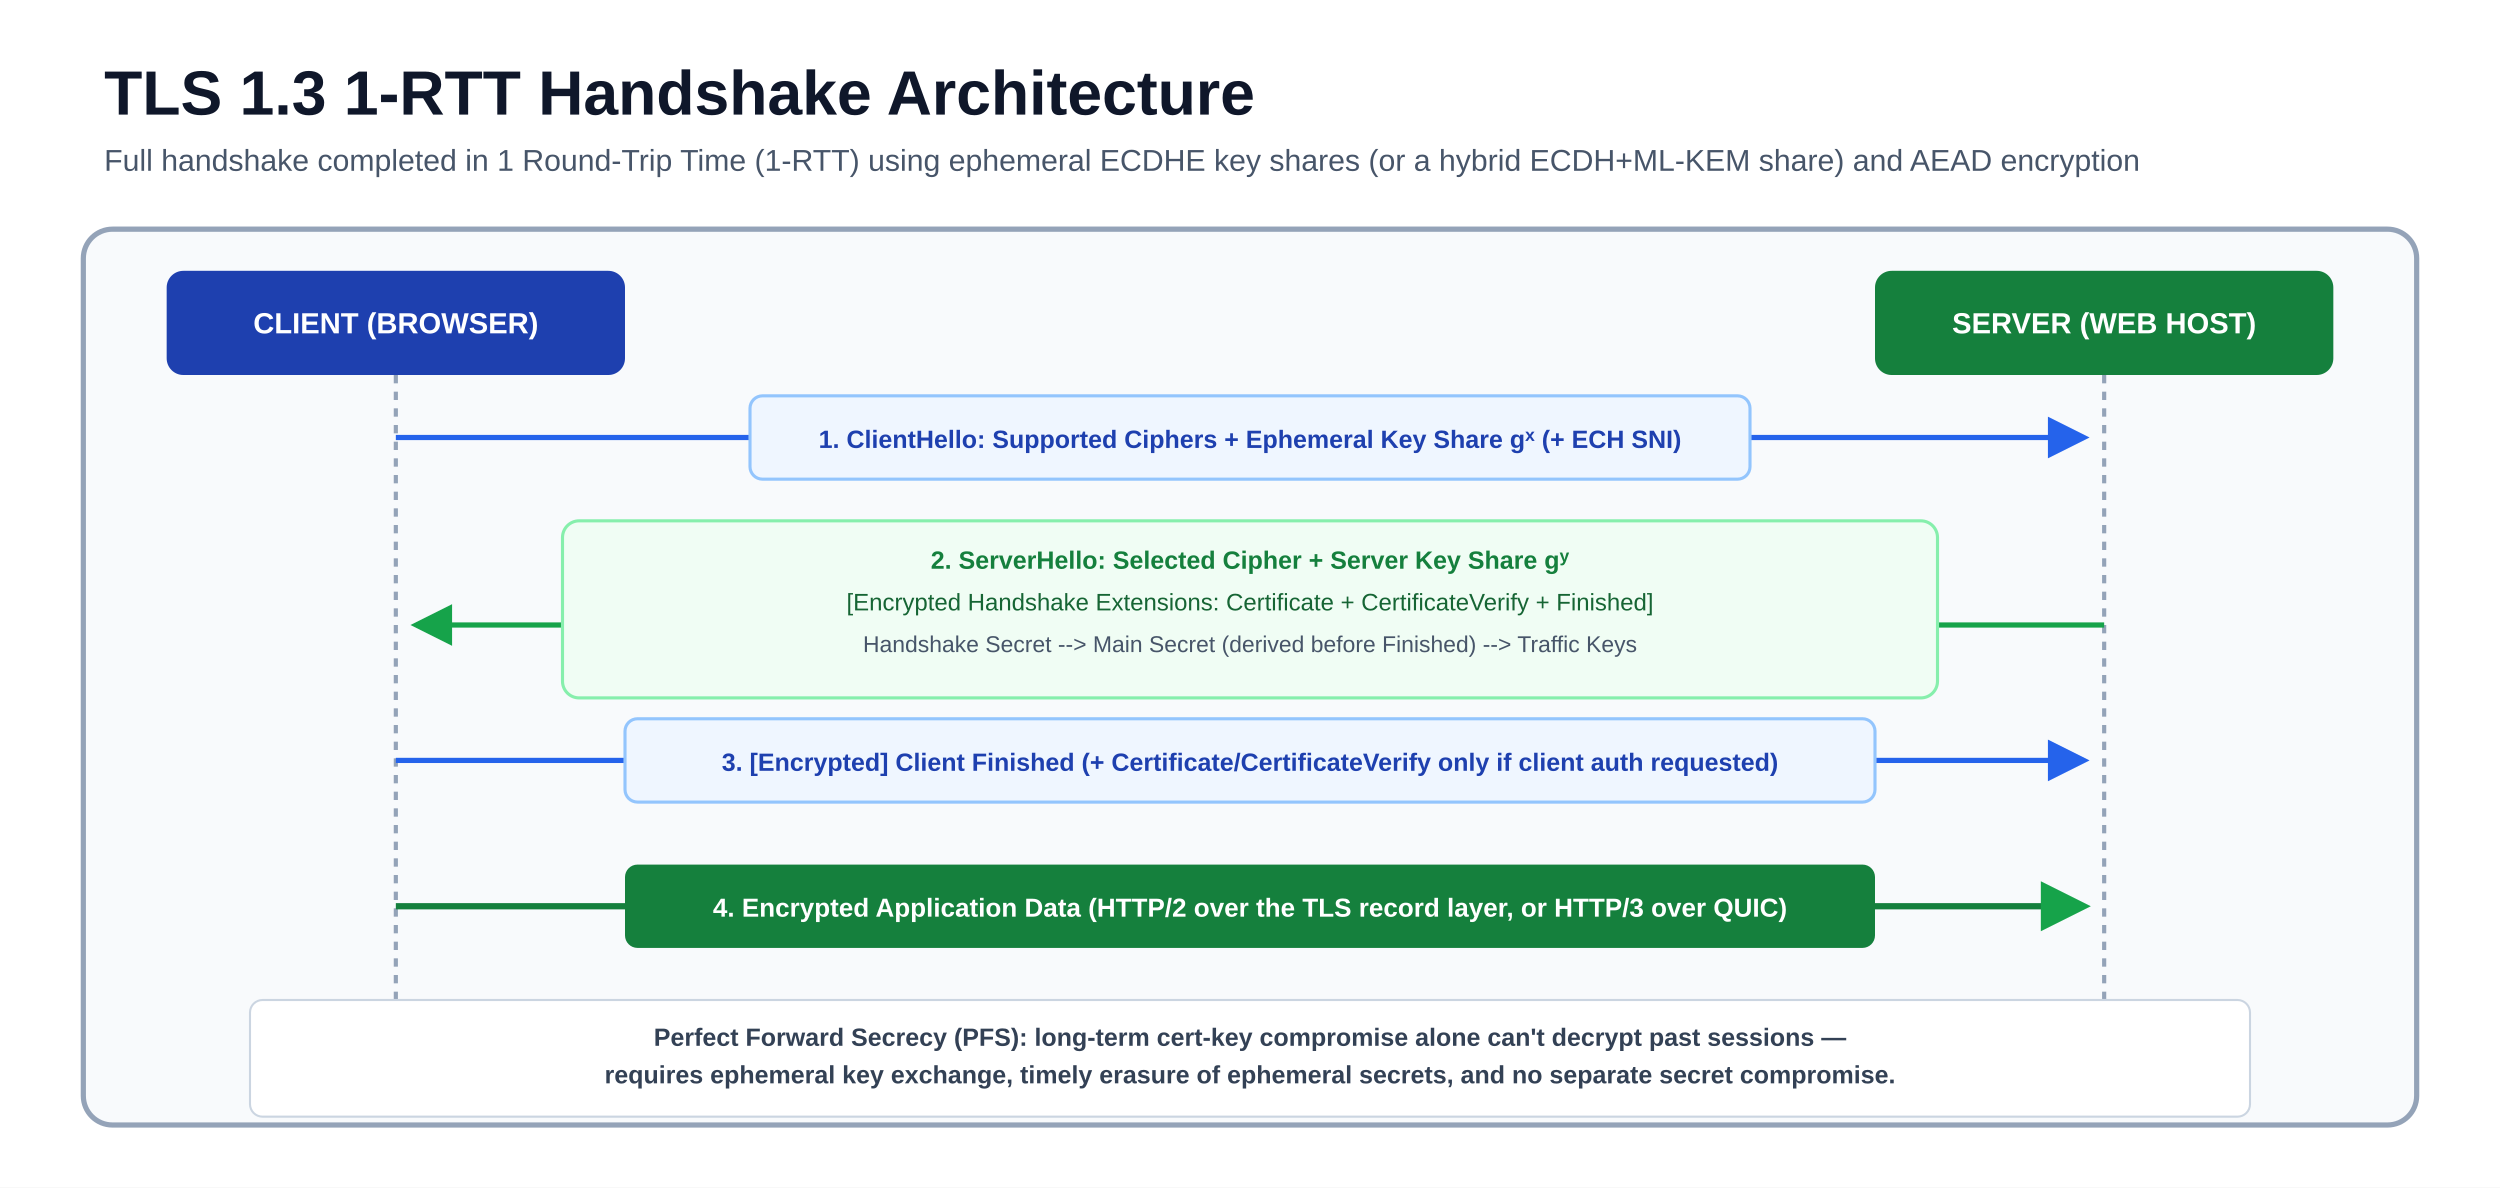
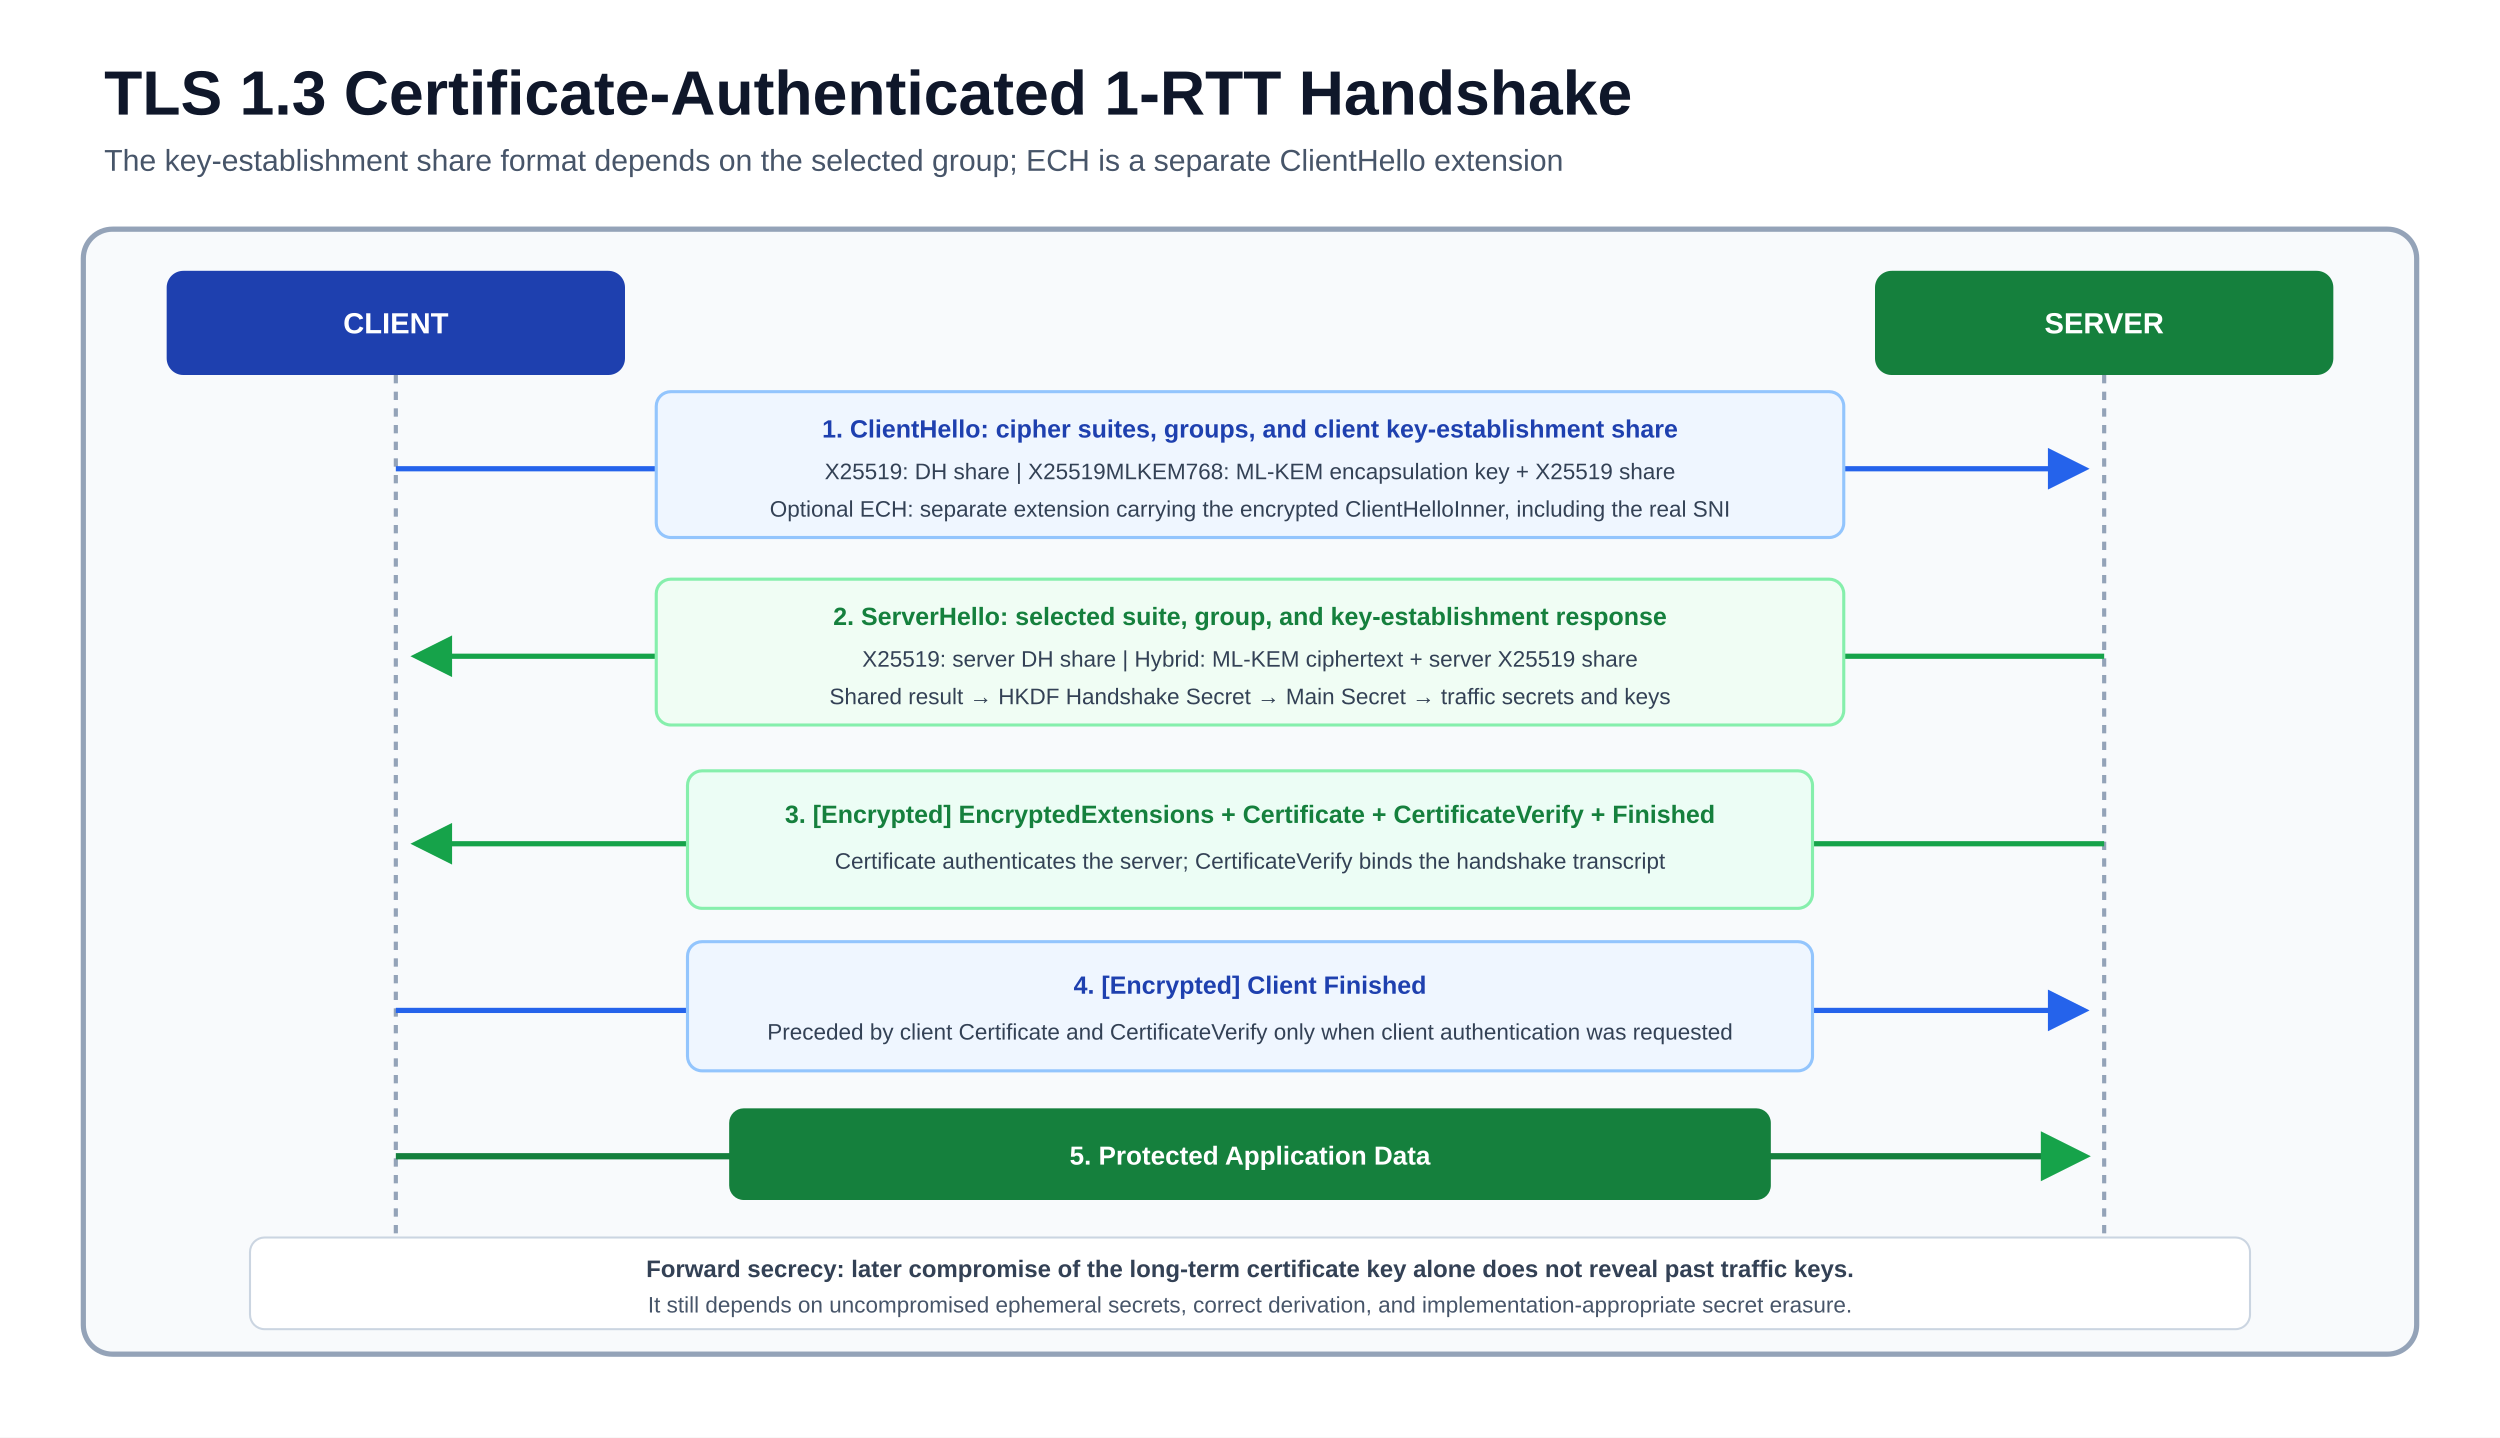
- <svg xmlns="http://www.w3.org/2000/svg" viewBox="0 0 1200 570" font-family="-apple-system, BlinkMacSystemFont, 'Segoe UI', Arial, sans-serif">
-   <rect width="1200" height="570" fill="#ffffff" />
+ <svg xmlns="http://www.w3.org/2000/svg" viewBox="0 0 1200 690" font-family="-apple-system, BlinkMacSystemFont, 'Segoe UI', Arial, sans-serif" role="img" aria-labelledby="tls-title tls-desc">
+   <rect width="1200" height="690" fill="#ffffff" />
  <defs>
    <marker id="arrow-blue" viewBox="0 0 10 10" refX="8.5" refY="5" markerWidth="8" markerHeight="8" orient="auto">
      <path d="M0 0 L10 5 L0 10Z" fill="#2563eb" />
    </marker>
    <marker id="arrow-green" viewBox="0 0 10 10" refX="8.5" refY="5" markerWidth="8" markerHeight="8" orient="auto">
      <path d="M0 0 L10 5 L0 10Z" fill="#16a34a" />
    </marker>
  </defs>
-   <text x="50" y="55" font-size="30" font-weight="850" fill="#0f172a">TLS 1.3 1-RTT Handshake Architecture</text>
-   <text x="50" y="82" font-size="14.5" fill="#475569">Full handshake completed in 1 Round-Trip Time (1-RTT) using ephemeral ECDHE key shares (or a hybrid ECDH+ML-KEM share) and AEAD encryption</text>
-   <rect x="40" y="110" width="1120" height="430" rx="14" fill="#f8fafc" stroke="#94a3b8" stroke-width="2.5" />
+   <text x="50" y="55" font-size="30" font-weight="850" fill="#0f172a">TLS 1.3 Certificate-Authenticated 1-RTT Handshake</text>
+   <text x="50" y="82" font-size="14.5" fill="#475569">The key-establishment share format depends on the selected group; ECH is a separate ClientHello extension</text>
+   <rect x="40" y="110" width="1120" height="540" rx="14" fill="#f8fafc" stroke="#94a3b8" stroke-width="2.5" />
  <rect x="80" y="130" width="220" height="50" rx="8" fill="#1e40af" />
-   <text x="190" y="160" font-size="14" font-weight="800" fill="#ffffff" text-anchor="middle">CLIENT (BROWSER)</text>
-   <line x1="190" y1="180" x2="190" y2="510" stroke="#94a3b8" stroke-width="2" stroke-dasharray="4,4" />
+   <text x="190" y="160" font-size="14" font-weight="800" fill="#ffffff" text-anchor="middle">CLIENT</text>
+   <line x1="190" y1="180" x2="190" y2="610" stroke="#94a3b8" stroke-width="2" stroke-dasharray="4,4" />
  <rect x="900" y="130" width="220" height="50" rx="8" fill="#15803d" />
-   <text x="1010" y="160" font-size="14" font-weight="800" fill="#ffffff" text-anchor="middle">SERVER (WEB HOST)</text>
-   <line x1="1010" y1="180" x2="1010" y2="510" stroke="#94a3b8" stroke-width="2" stroke-dasharray="4,4" />
-   <path d="M 190 210 L 1000 210" fill="none" stroke="#2563eb" stroke-width="2.5" marker-end="url(#arrow-blue)" />
-   <rect x="360" y="190" width="480" height="40" rx="6" fill="#eff6ff" stroke="#93c5fd" stroke-width="1.5" />
-   <text x="600" y="215" font-size="12" font-weight="800" fill="#1e40af" text-anchor="middle">1. ClientHello: Supported Ciphers + Ephemeral Key Share g<tspan baseline-shift="super" font-size="70%">x</tspan> (+ ECH SNI)</text>
-   <path d="M 1010 300 L 200 300" fill="none" stroke="#16a34a" stroke-width="2.5" marker-end="url(#arrow-green)" />
-   <rect x="270" y="250" width="660" height="85" rx="8" fill="#f0fdf4" stroke="#86efac" stroke-width="1.5" />
-   <text x="600" y="273" font-size="12" font-weight="800" fill="#15803d" text-anchor="middle">2. ServerHello: Selected Cipher + Server Key Share g<tspan baseline-shift="super" font-size="70%">y</tspan>
-   </text>
-   <text x="600" y="293" font-size="11.5" fill="#166534" text-anchor="middle">[Encrypted Handshake Extensions: Certificate + CertificateVerify + Finished]</text>
-   <text x="600" y="313" font-size="11" fill="#475569" text-anchor="middle">Handshake Secret --&gt; Main Secret (derived before Finished) --&gt; Traffic Keys</text>
-   <path d="M 190 365 L 1000 365" fill="none" stroke="#2563eb" stroke-width="2.5" marker-end="url(#arrow-blue)" />
-   <rect x="300" y="345" width="600" height="40" rx="6" fill="#eff6ff" stroke="#93c5fd" stroke-width="1.5" />
-   <text x="600" y="370" font-size="12" font-weight="800" fill="#1e40af" text-anchor="middle">3. [Encrypted] Client Finished (+ Certificate/CertificateVerify only if client auth requested)</text>
-   <path d="M 190 435 L 1000 435" fill="none" stroke="#15803d" stroke-width="3" marker-end="url(#arrow-green)" />
-   <rect x="300" y="415" width="600" height="40" rx="6" fill="#15803d" />
-   <text x="600" y="440" font-size="12.5" font-weight="800" fill="#ffffff" text-anchor="middle">4. Encrypted Application Data (HTTP/2 over the TLS record layer, or HTTP/3 over QUIC)</text>
-   <rect x="120" y="480" width="960" height="56" rx="6" fill="#ffffff" stroke="#cbd5e1" stroke-width="1" />
-   <text x="600" y="502" font-size="12" font-weight="700" fill="#334155" text-anchor="middle">Perfect Forward Secrecy (PFS): long-term cert-key compromise alone can't decrypt past sessions —</text>
-   <text x="600" y="520" font-size="12" font-weight="700" fill="#334155" text-anchor="middle">requires ephemeral key exchange, timely erasure of ephemeral secrets, and no separate secret compromise.</text>
+   <text x="1010" y="160" font-size="14" font-weight="800" fill="#ffffff" text-anchor="middle">SERVER</text>
+   <line x1="1010" y1="180" x2="1010" y2="610" stroke="#94a3b8" stroke-width="2" stroke-dasharray="4,4" />
+   <path d="M190 225 L1000 225" fill="none" stroke="#2563eb" stroke-width="2.5" marker-end="url(#arrow-blue)" />
+   <rect x="315" y="188" width="570" height="70" rx="7" fill="#eff6ff" stroke="#93c5fd" stroke-width="1.5" />
+   <text x="600" y="210" font-size="12" font-weight="800" fill="#1e40af" text-anchor="middle">1. ClientHello: cipher suites, groups, and client key-establishment share</text>
+   <text x="600" y="230" font-size="10.8" fill="#334155" text-anchor="middle">X25519: DH share | X25519MLKEM768: ML-KEM encapsulation key + X25519 share</text>
+   <text x="600" y="248" font-size="10.8" fill="#334155" text-anchor="middle">Optional ECH: separate extension carrying the encrypted ClientHelloInner, including the real SNI</text>
+   <path d="M1010 315 L200 315" fill="none" stroke="#16a34a" stroke-width="2.5" marker-end="url(#arrow-green)" />
+   <rect x="315" y="278" width="570" height="70" rx="7" fill="#f0fdf4" stroke="#86efac" stroke-width="1.5" />
+   <text x="600" y="300" font-size="12" font-weight="800" fill="#15803d" text-anchor="middle">2. ServerHello: selected suite, group, and key-establishment response</text>
+   <text x="600" y="320" font-size="10.8" fill="#334155" text-anchor="middle">X25519: server DH share | Hybrid: ML-KEM ciphertext + server X25519 share</text>
+   <text x="600" y="338" font-size="10.8" fill="#334155" text-anchor="middle">Shared result → HKDF Handshake Secret → Main Secret → traffic secrets and keys</text>
+   <path d="M1010 405 L200 405" fill="none" stroke="#16a34a" stroke-width="2.5" marker-end="url(#arrow-green)" />
+   <rect x="330" y="370" width="540" height="66" rx="7" fill="#ecfdf5" stroke="#86efac" stroke-width="1.5" />
+   <text x="600" y="395" font-size="12" font-weight="800" fill="#15803d" text-anchor="middle">3. [Encrypted] EncryptedExtensions + Certificate + CertificateVerify + Finished</text>
+   <text x="600" y="417" font-size="10.8" fill="#334155" text-anchor="middle">Certificate authenticates the server; CertificateVerify binds the handshake transcript</text>
+   <path d="M190 485 L1000 485" fill="none" stroke="#2563eb" stroke-width="2.5" marker-end="url(#arrow-blue)" />
+   <rect x="330" y="452" width="540" height="62" rx="7" fill="#eff6ff" stroke="#93c5fd" stroke-width="1.5" />
+   <text x="600" y="477" font-size="12" font-weight="800" fill="#1e40af" text-anchor="middle">4. [Encrypted] Client Finished</text>
+   <text x="600" y="499" font-size="10.8" fill="#334155" text-anchor="middle">Preceded by client Certificate and CertificateVerify only when client authentication was requested</text>
+   <path d="M190 555 L1000 555" fill="none" stroke="#15803d" stroke-width="3" marker-end="url(#arrow-green)" />
+   <rect x="350" y="532" width="500" height="44" rx="7" fill="#15803d" />
+   <text x="600" y="559" font-size="12.5" font-weight="800" fill="#ffffff" text-anchor="middle">5. Protected Application Data</text>
+   <rect x="120" y="594" width="960" height="44" rx="7" fill="#ffffff" stroke="#cbd5e1" />
+   <text x="600" y="613" font-size="11.5" font-weight="700" fill="#334155" text-anchor="middle">Forward secrecy: later compromise of the long-term certificate key alone does not reveal past traffic keys.</text>
+   <text x="600" y="630" font-size="10.8" fill="#475569" text-anchor="middle">It still depends on uncompromised ephemeral secrets, correct derivation, and implementation-appropriate secret erasure.</text>
</svg>
